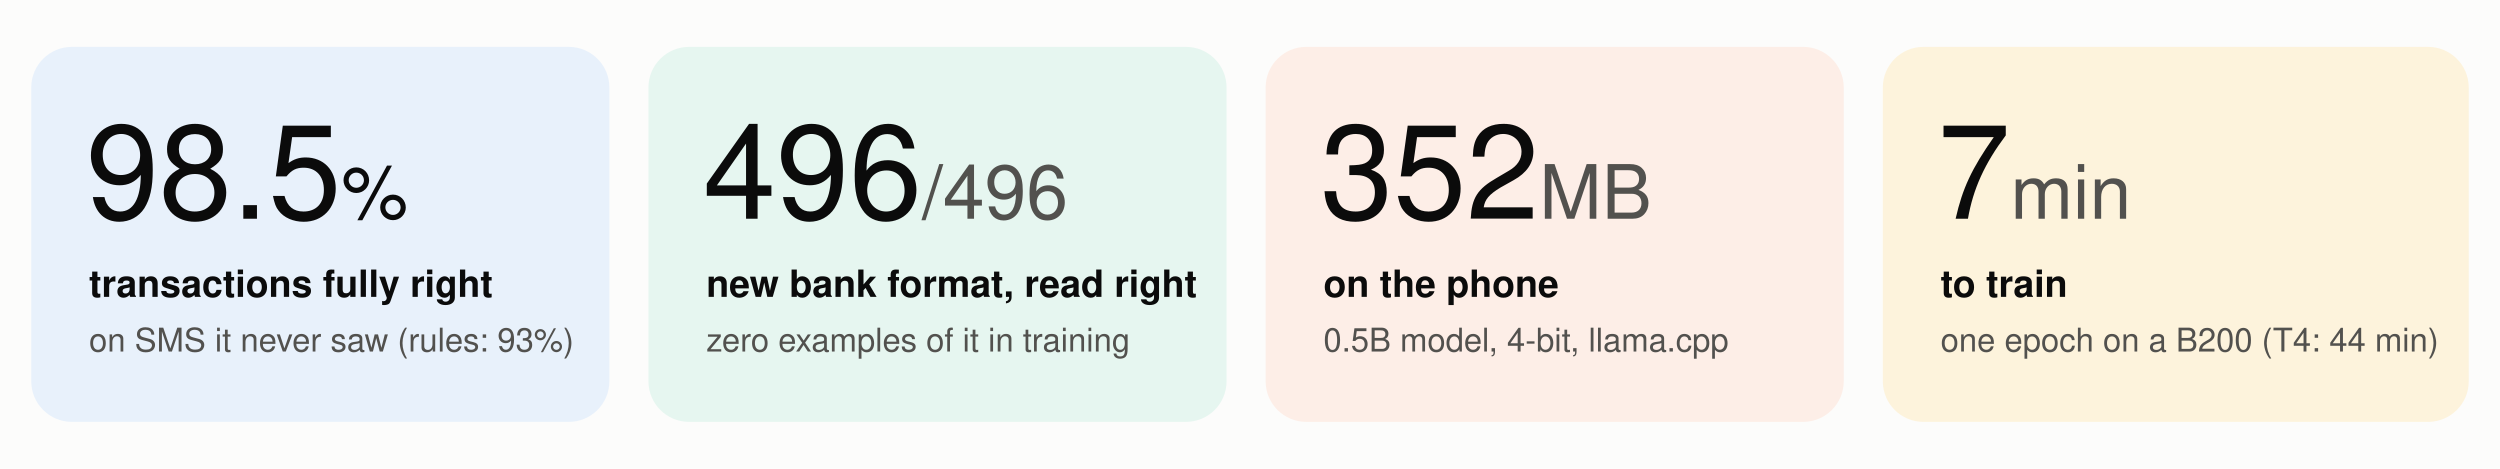
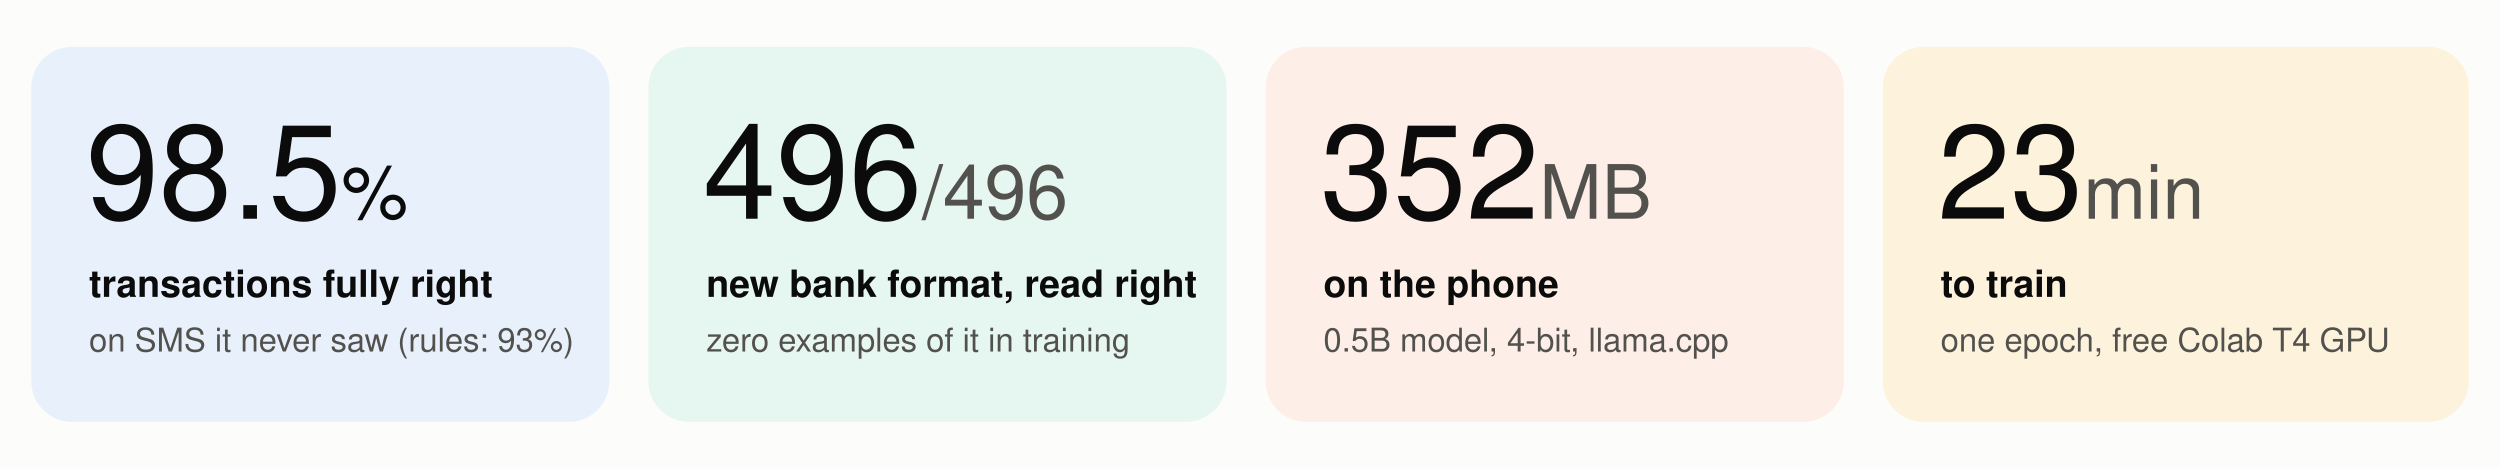
<svg xmlns="http://www.w3.org/2000/svg" width="1600" height="300" viewBox="0 0 1600 300" font-family="Helvetica Neue, Helvetica, Arial, sans-serif">
  <rect width="1600" height="300" fill="#fcfcfb" />
  <g>
    <rect x="20" y="30" width="370" height="240" rx="26" fill="#e8f1fb" />
    <text x="55" y="140" font-size="84" font-weight="300" fill="#0b0b0b">98.5<tspan font-size="48">%</tspan>
    </text>
    <text x="57" y="190" font-size="24" fill="#0b0b0b" font-weight="600">transactions fully right</text>
    <text x="57" y="225" font-size="21" fill="#52514e">on SMS it never saw (rules: 93%)</text>
  </g>
  <g>
    <rect x="415" y="30" width="370" height="240" rx="26" fill="#e6f6f0" />
    <text x="450" y="140" font-size="84" font-weight="300" fill="#0b0b0b">496<tspan font-size="48" fill="#52514e">/496</tspan>
    </text>
    <text x="452" y="190" font-size="24" fill="#0b0b0b" font-weight="600">new bank format, read right</text>
    <text x="452" y="225" font-size="21" fill="#52514e">zero examples of it in training</text>
  </g>
  <g>
    <rect x="810" y="30" width="370" height="240" rx="26" fill="#fdeee7" />
    <text x="845" y="140" font-size="84" font-weight="300" fill="#0b0b0b">352<tspan font-size="48" fill="#52514e"> MB</tspan>
    </text>
    <text x="847" y="190" font-size="24" fill="#0b0b0b" font-weight="600">on the phone</text>
    <text x="847" y="225" font-size="21" fill="#52514e">0.5B model, 4-bit, llama.cpp</text>
  </g>
  <g>
    <rect x="1205" y="30" width="375" height="240" rx="26" fill="#fdf3dc" />
-     <text x="1240" y="140" font-size="84" font-weight="300" fill="#0b0b0b">7<tspan font-size="48" fill="#52514e"> min</tspan>
+     <text x="1240" y="140" font-size="84" font-weight="300" fill="#0b0b0b">23<tspan font-size="48" fill="#52514e"> min</tspan>
    </text>
    <text x="1242" y="190" font-size="24" fill="#0b0b0b" font-weight="600">to train</text>
-     <text x="1242" y="225" font-size="21" fill="#52514e">one epoch on a B200 (T4: 44 min)</text>
+     <text x="1242" y="225" font-size="21" fill="#52514e">one epoch, free Colab T4 GPU</text>
  </g>
</svg>
